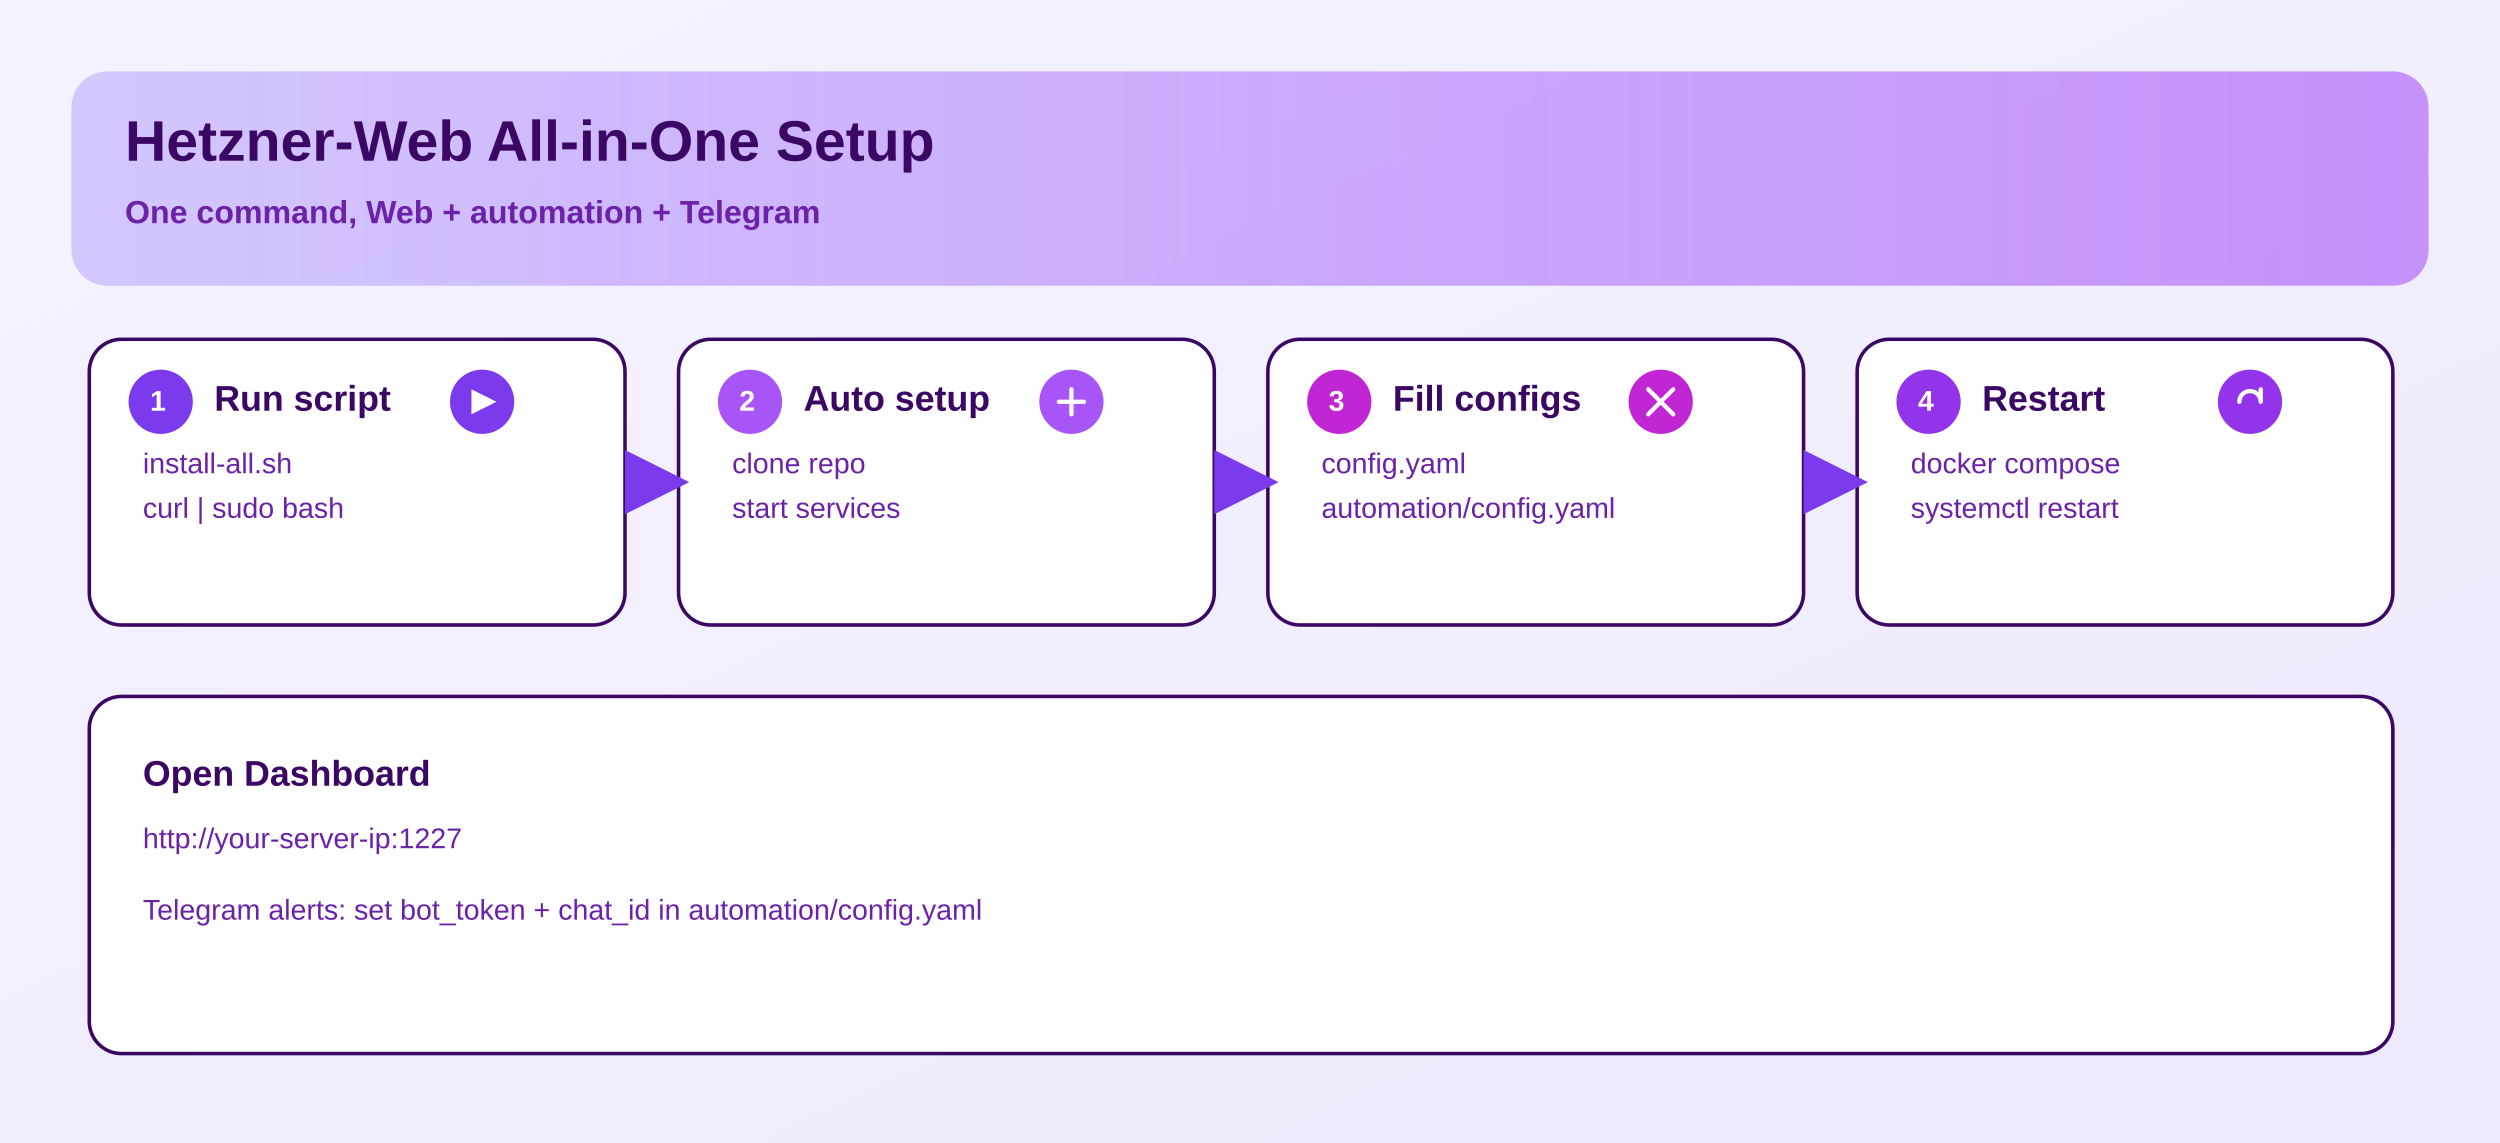
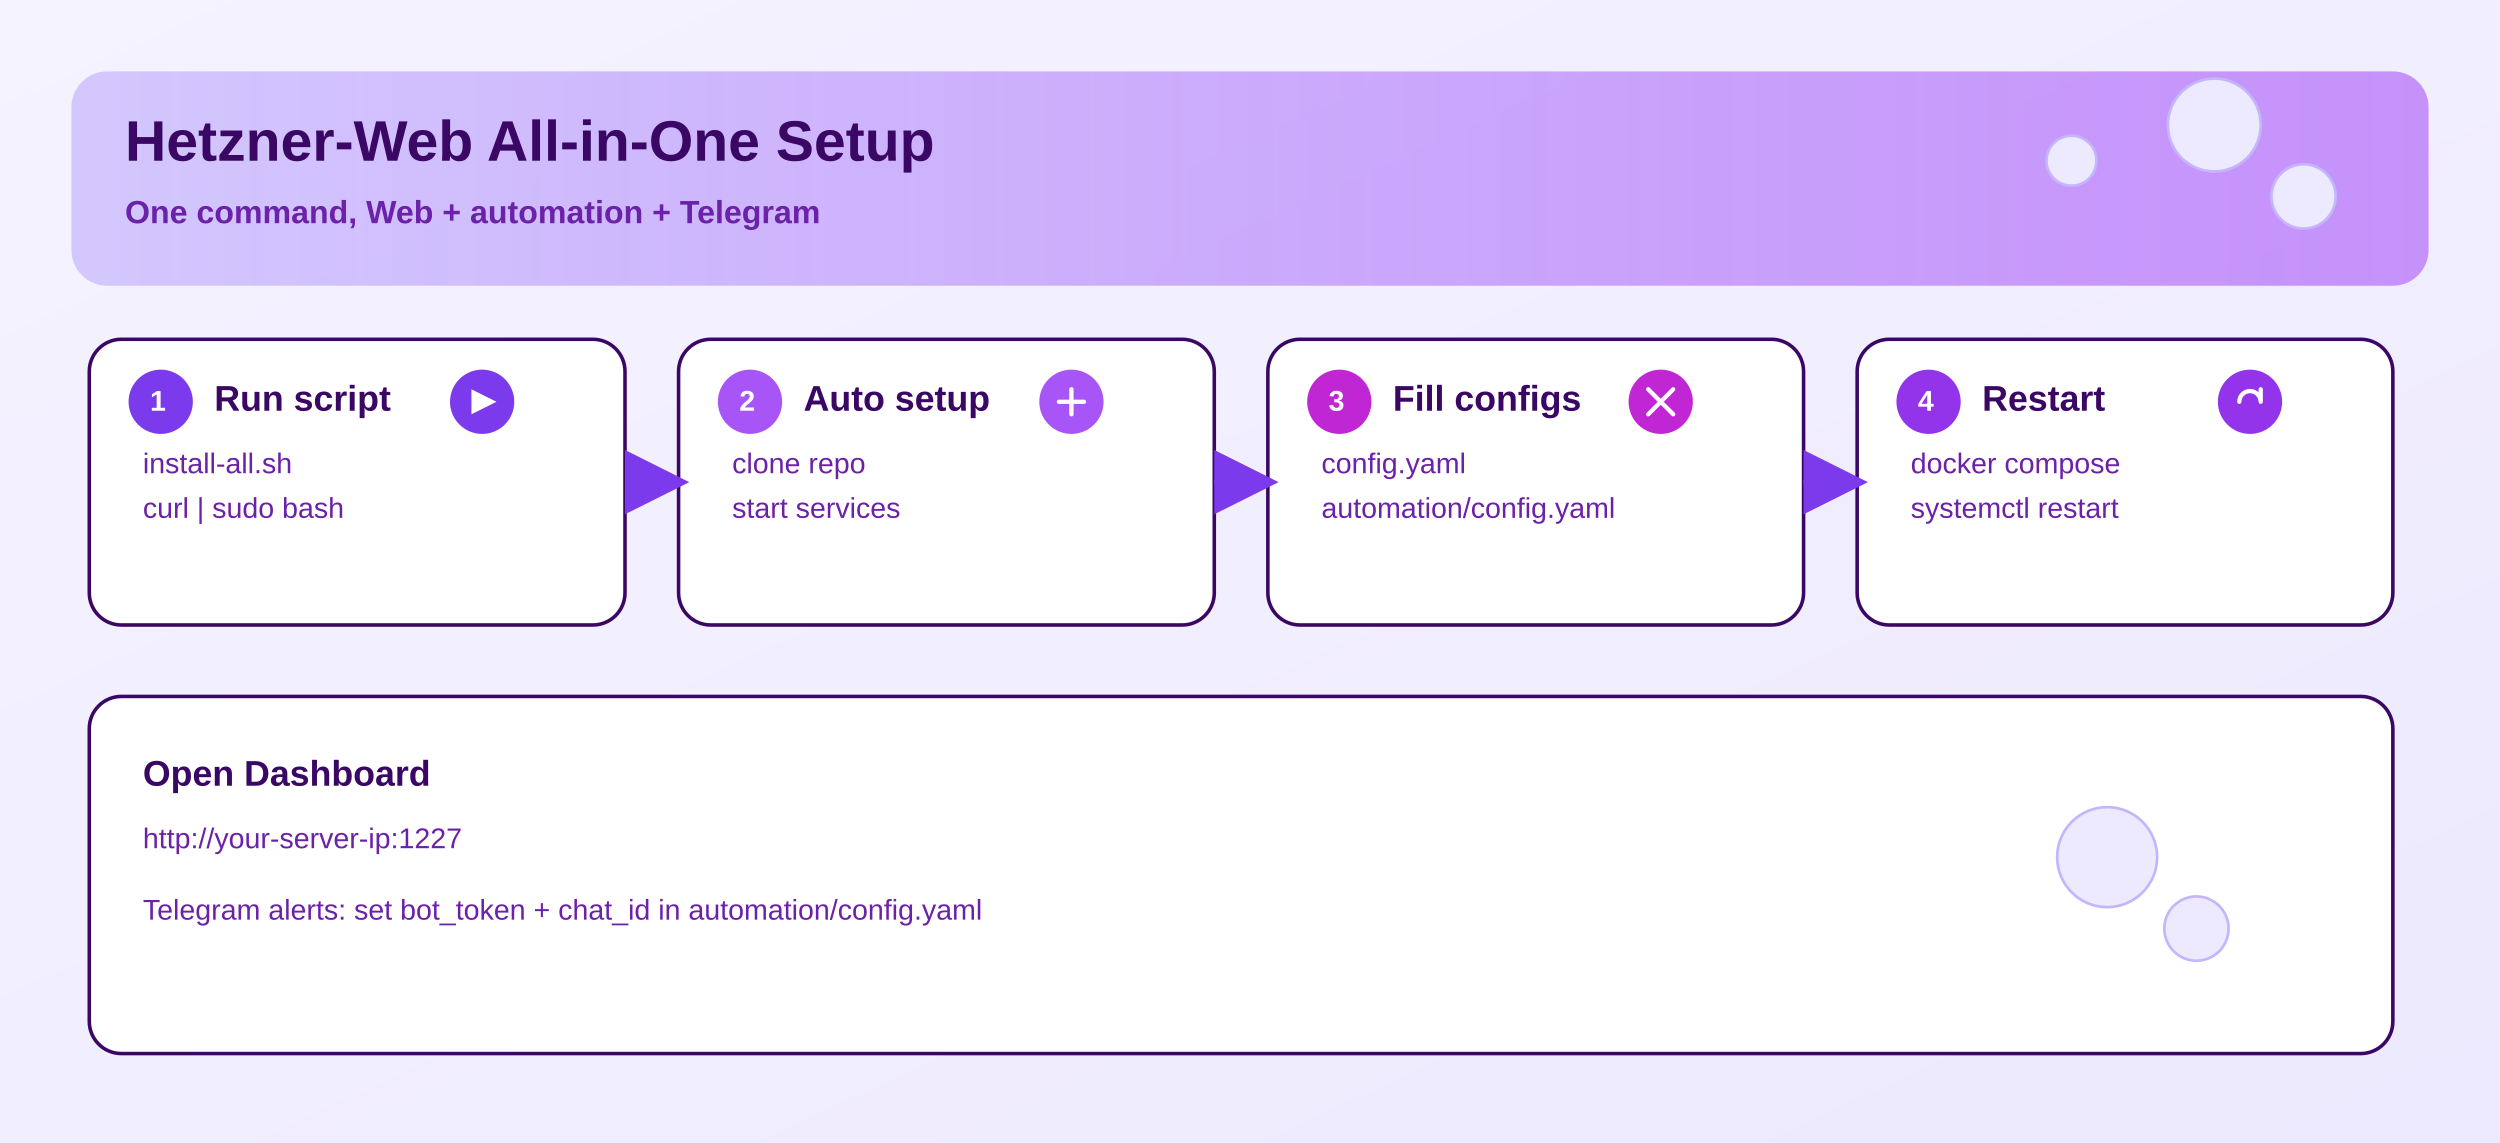
<svg xmlns="http://www.w3.org/2000/svg" width="1400" height="640" viewBox="0 0 1400 640">
  <defs>
    <linearGradient id="bg" x1="0" x2="1" y1="0" y2="1">
      <stop offset="0%" stop-color="#f5f3ff" />
      <stop offset="100%" stop-color="#ede9fe" />
    </linearGradient>
    <linearGradient id="glow" x1="0" x2="1" y1="0" y2="0">
      <stop offset="0%" stop-color="#c4b5fd" stop-opacity="0.7" />
      <stop offset="100%" stop-color="#a855f7" stop-opacity="0.6" />
    </linearGradient>
    <style>
      .title { font: 800 32px "Arial Rounded MT Bold", "Trebuchet MS", Arial, sans-serif; fill: #3b0764; }
      .subtitle { font: 600 18px "Arial Rounded MT Bold", "Trebuchet MS", Arial, sans-serif; fill: #6b21a8; }
      .card { fill: #ffffff; stroke: #3b0764; stroke-width: 2; rx: 18; ry: 18; }
      .step { font: 800 20px "Arial Rounded MT Bold", "Trebuchet MS", Arial, sans-serif; fill: #3b0764; }
      .text { font: 500 16px "Arial Rounded MT Bold", "Trebuchet MS", Arial, sans-serif; fill: #6b21a8; }
      .badge { font: 800 16px "Arial Rounded MT Bold", "Trebuchet MS", Arial, sans-serif; fill: #ffffff; }
      .arrow { stroke: #7c3aed; stroke-width: 3; fill: none; marker-end: url(#arrow); }
      .icon { stroke: #ffffff; stroke-width: 2.4; fill: none; stroke-linecap: round; stroke-linejoin: round; }
+       .bubble { fill: #ede9fe; stroke: #c4b5fd; stroke-width: 1.5; }
    </style>
    <marker id="arrow" markerWidth="12" markerHeight="12" refX="10" refY="6" orient="auto">
      <path d="M0,0 L12,6 L0,12 Z" fill="#7c3aed" />
    </marker>
  </defs>
  <rect x="0" y="0" width="1400" height="640" fill="url(#bg)" />
  <rect x="40" y="40" width="1320" height="120" fill="url(#glow)" rx="20" ry="20" />
+   <circle cx="1240" cy="70" r="26" class="bubble" />
+   <circle cx="1290" cy="110" r="18" class="bubble" />
+   <circle cx="1160" cy="90" r="14" class="bubble" />
  <text x="70" y="90" class="title">Hetzner-Web All-in-One Setup</text>
  <text x="70" y="125" class="subtitle">One command, Web + automation + Telegram</text>
  <rect x="50" y="190" width="300" height="160" class="card" />
  <circle cx="90" cy="225" r="18" fill="#7c3aed" />
  <text x="84" y="230" class="badge">1</text>
  <circle cx="270" cy="225" r="18" fill="#7c3aed" />
  <path d="M264 218 L278 225 L264 232 Z" fill="#ffffff" />
  <text x="120" y="230" class="step">Run script</text>
  <text x="80" y="265" class="text">install-all.sh</text>
  <text x="80" y="290" class="text">curl | sudo bash</text>
  <rect x="380" y="190" width="300" height="160" class="card" />
  <circle cx="420" cy="225" r="18" fill="#a855f7" />
  <text x="414" y="230" class="badge">2</text>
  <circle cx="600" cy="225" r="18" fill="#a855f7" />
  <path class="icon" d="M593 225 L607 225 M600 218 L600 232" />
  <text x="450" y="230" class="step">Auto setup</text>
  <text x="410" y="265" class="text">clone repo</text>
  <text x="410" y="290" class="text">start services</text>
  <rect x="710" y="190" width="300" height="160" class="card" />
  <circle cx="750" cy="225" r="18" fill="#c026d3" />
  <text x="744" y="230" class="badge">3</text>
  <circle cx="930" cy="225" r="18" fill="#c026d3" />
  <path class="icon" d="M923 232 L937 218 M923 218 L937 232" />
  <text x="780" y="230" class="step">Fill configs</text>
  <text x="740" y="265" class="text">config.yaml</text>
  <text x="740" y="290" class="text">automation/config.yaml</text>
  <rect x="1040" y="190" width="300" height="160" class="card" />
  <circle cx="1080" cy="225" r="18" fill="#9333ea" />
  <text x="1074" y="230" class="badge">4</text>
  <circle cx="1260" cy="225" r="18" fill="#9333ea" />
  <path class="icon" d="M1254 225 A6 6 0 1 1 1266 225 M1266 225 L1266 218" />
  <text x="1110" y="230" class="step">Restart</text>
  <text x="1070" y="265" class="text">docker compose</text>
  <text x="1070" y="290" class="text">systemctl restart</text>
  <path d="M350 270 L380 270" class="arrow" />
  <path d="M680 270 L710 270" class="arrow" />
  <path d="M1010 270 L1040 270" class="arrow" />
  <rect x="50" y="390" width="1290" height="200" class="card" />
  <text x="80" y="440" class="step">Open Dashboard</text>
  <text x="80" y="475" class="text">http://your-server-ip:1227</text>
  <text x="80" y="515" class="text">Telegram alerts: set bot_token + chat_id in automation/config.yaml</text>
+   <circle cx="1180" cy="480" r="28" class="bubble" />
+   <circle cx="1230" cy="520" r="18" class="bubble" />
</svg>
